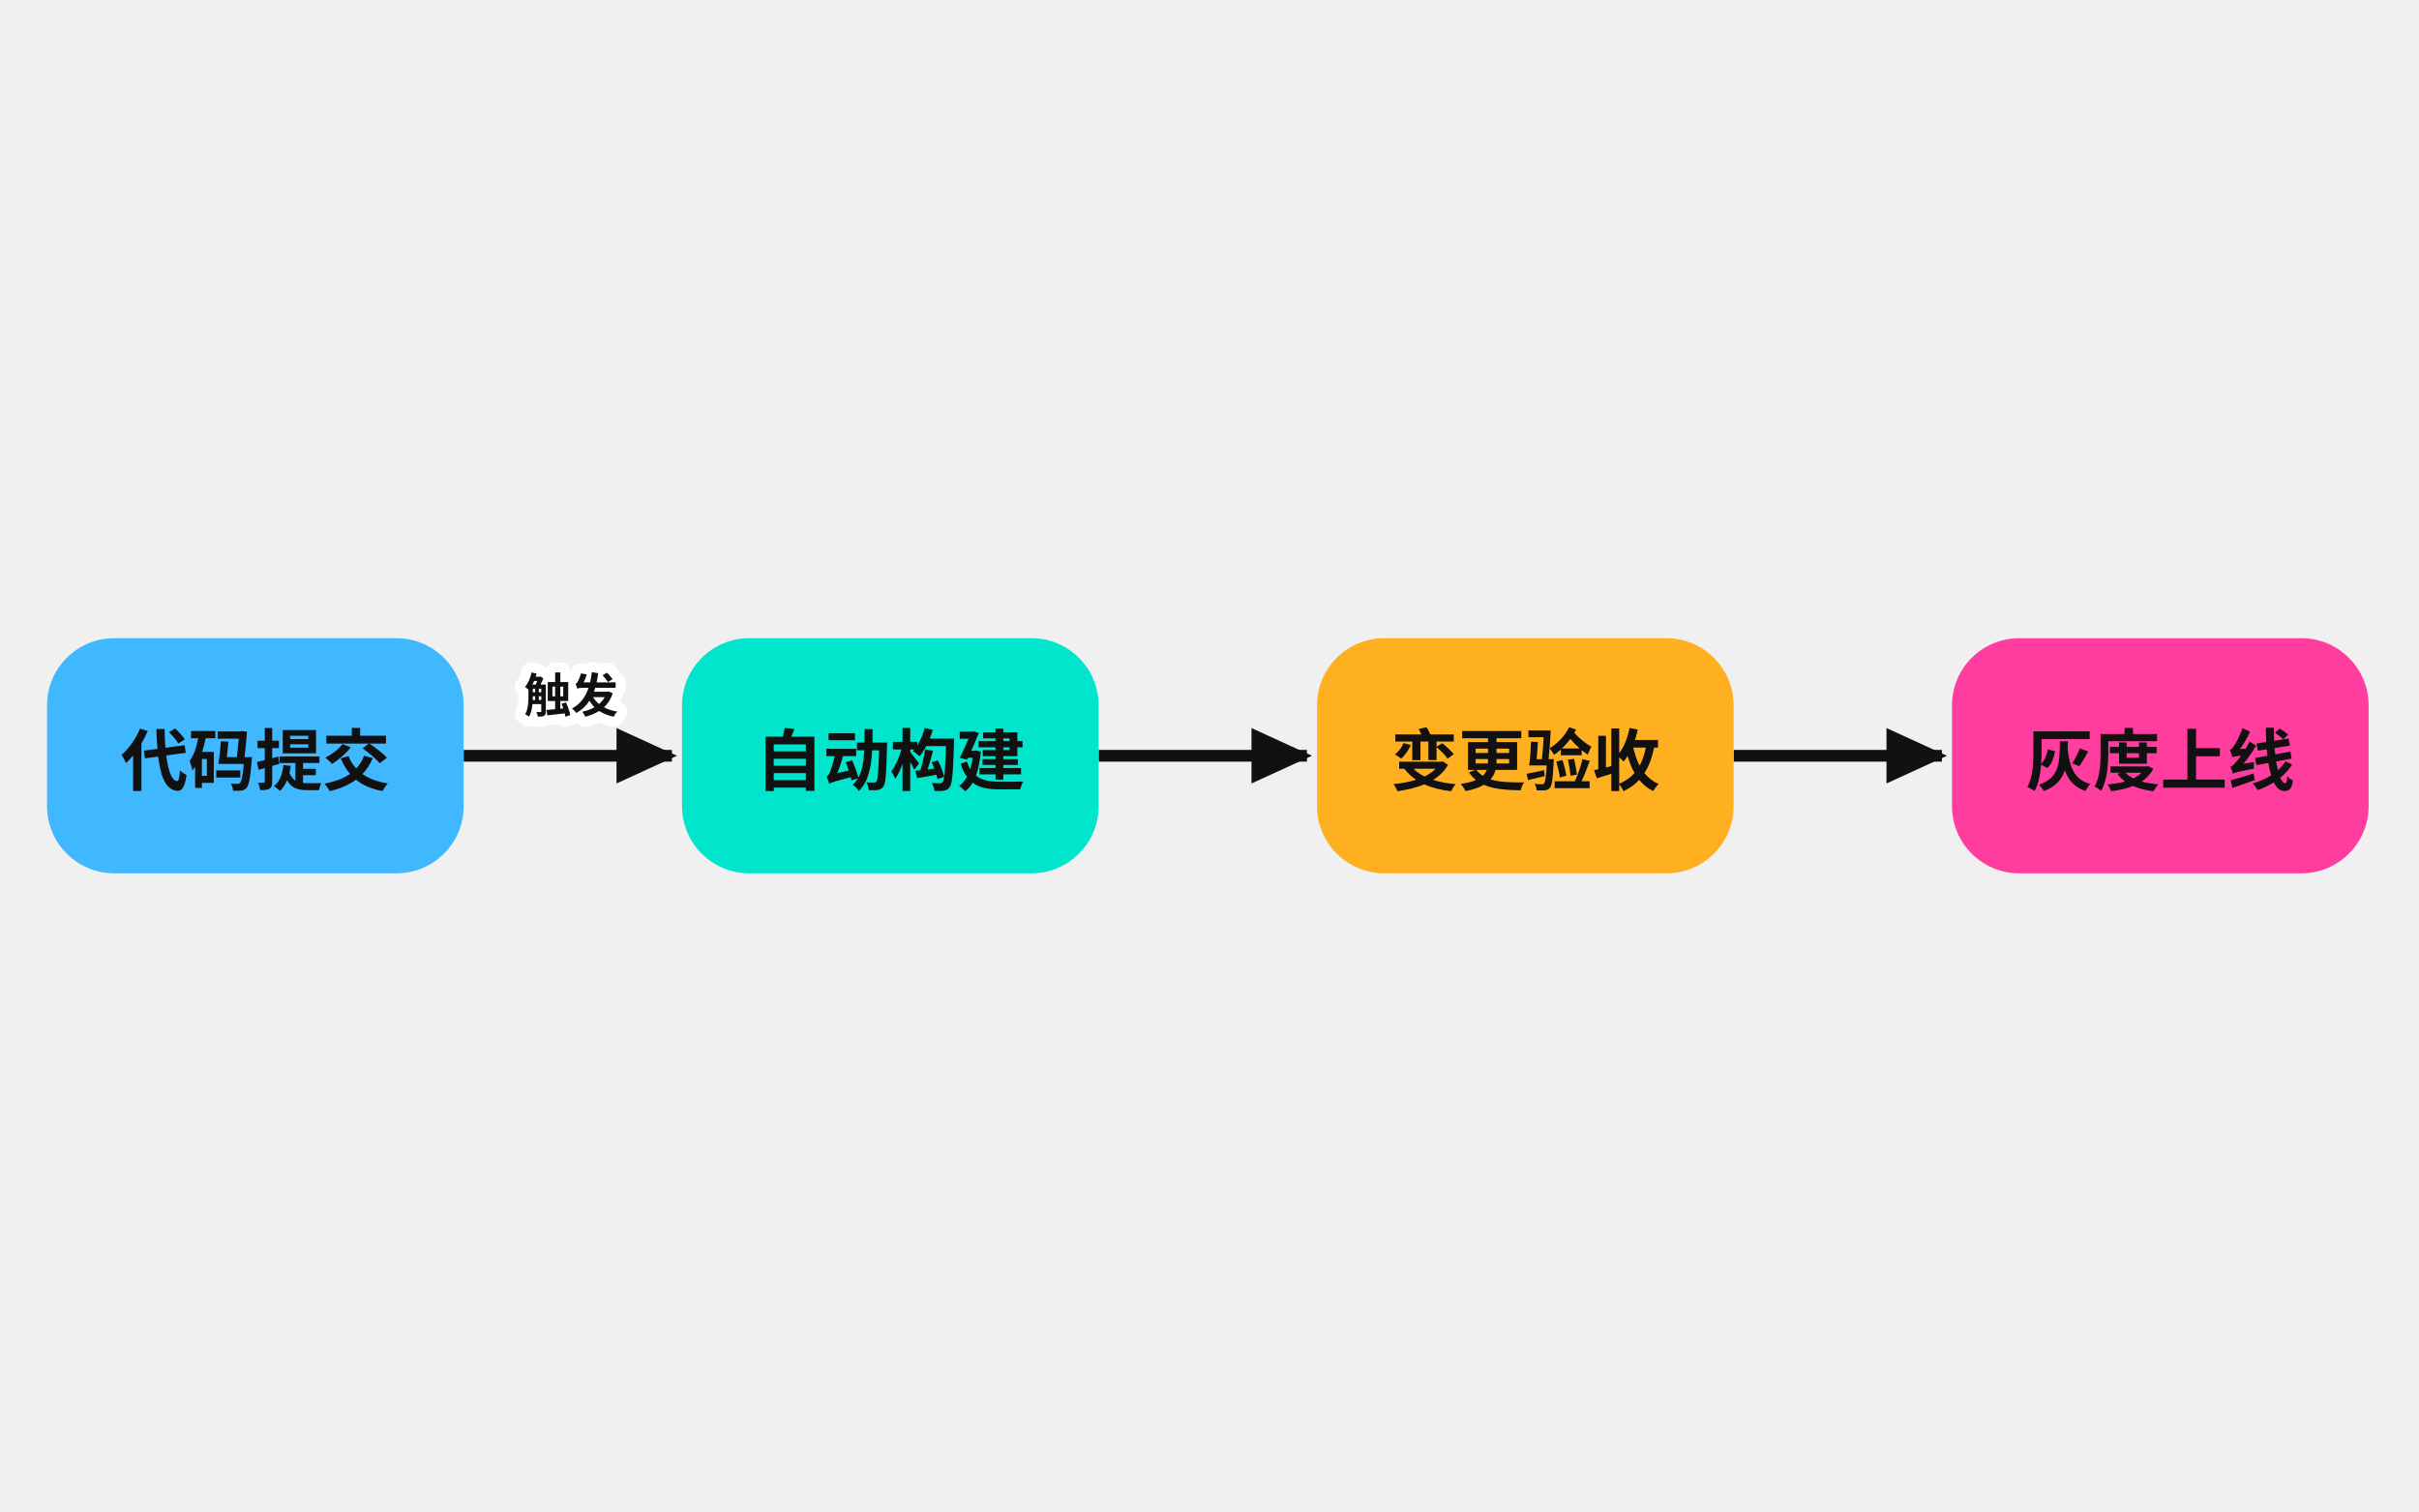
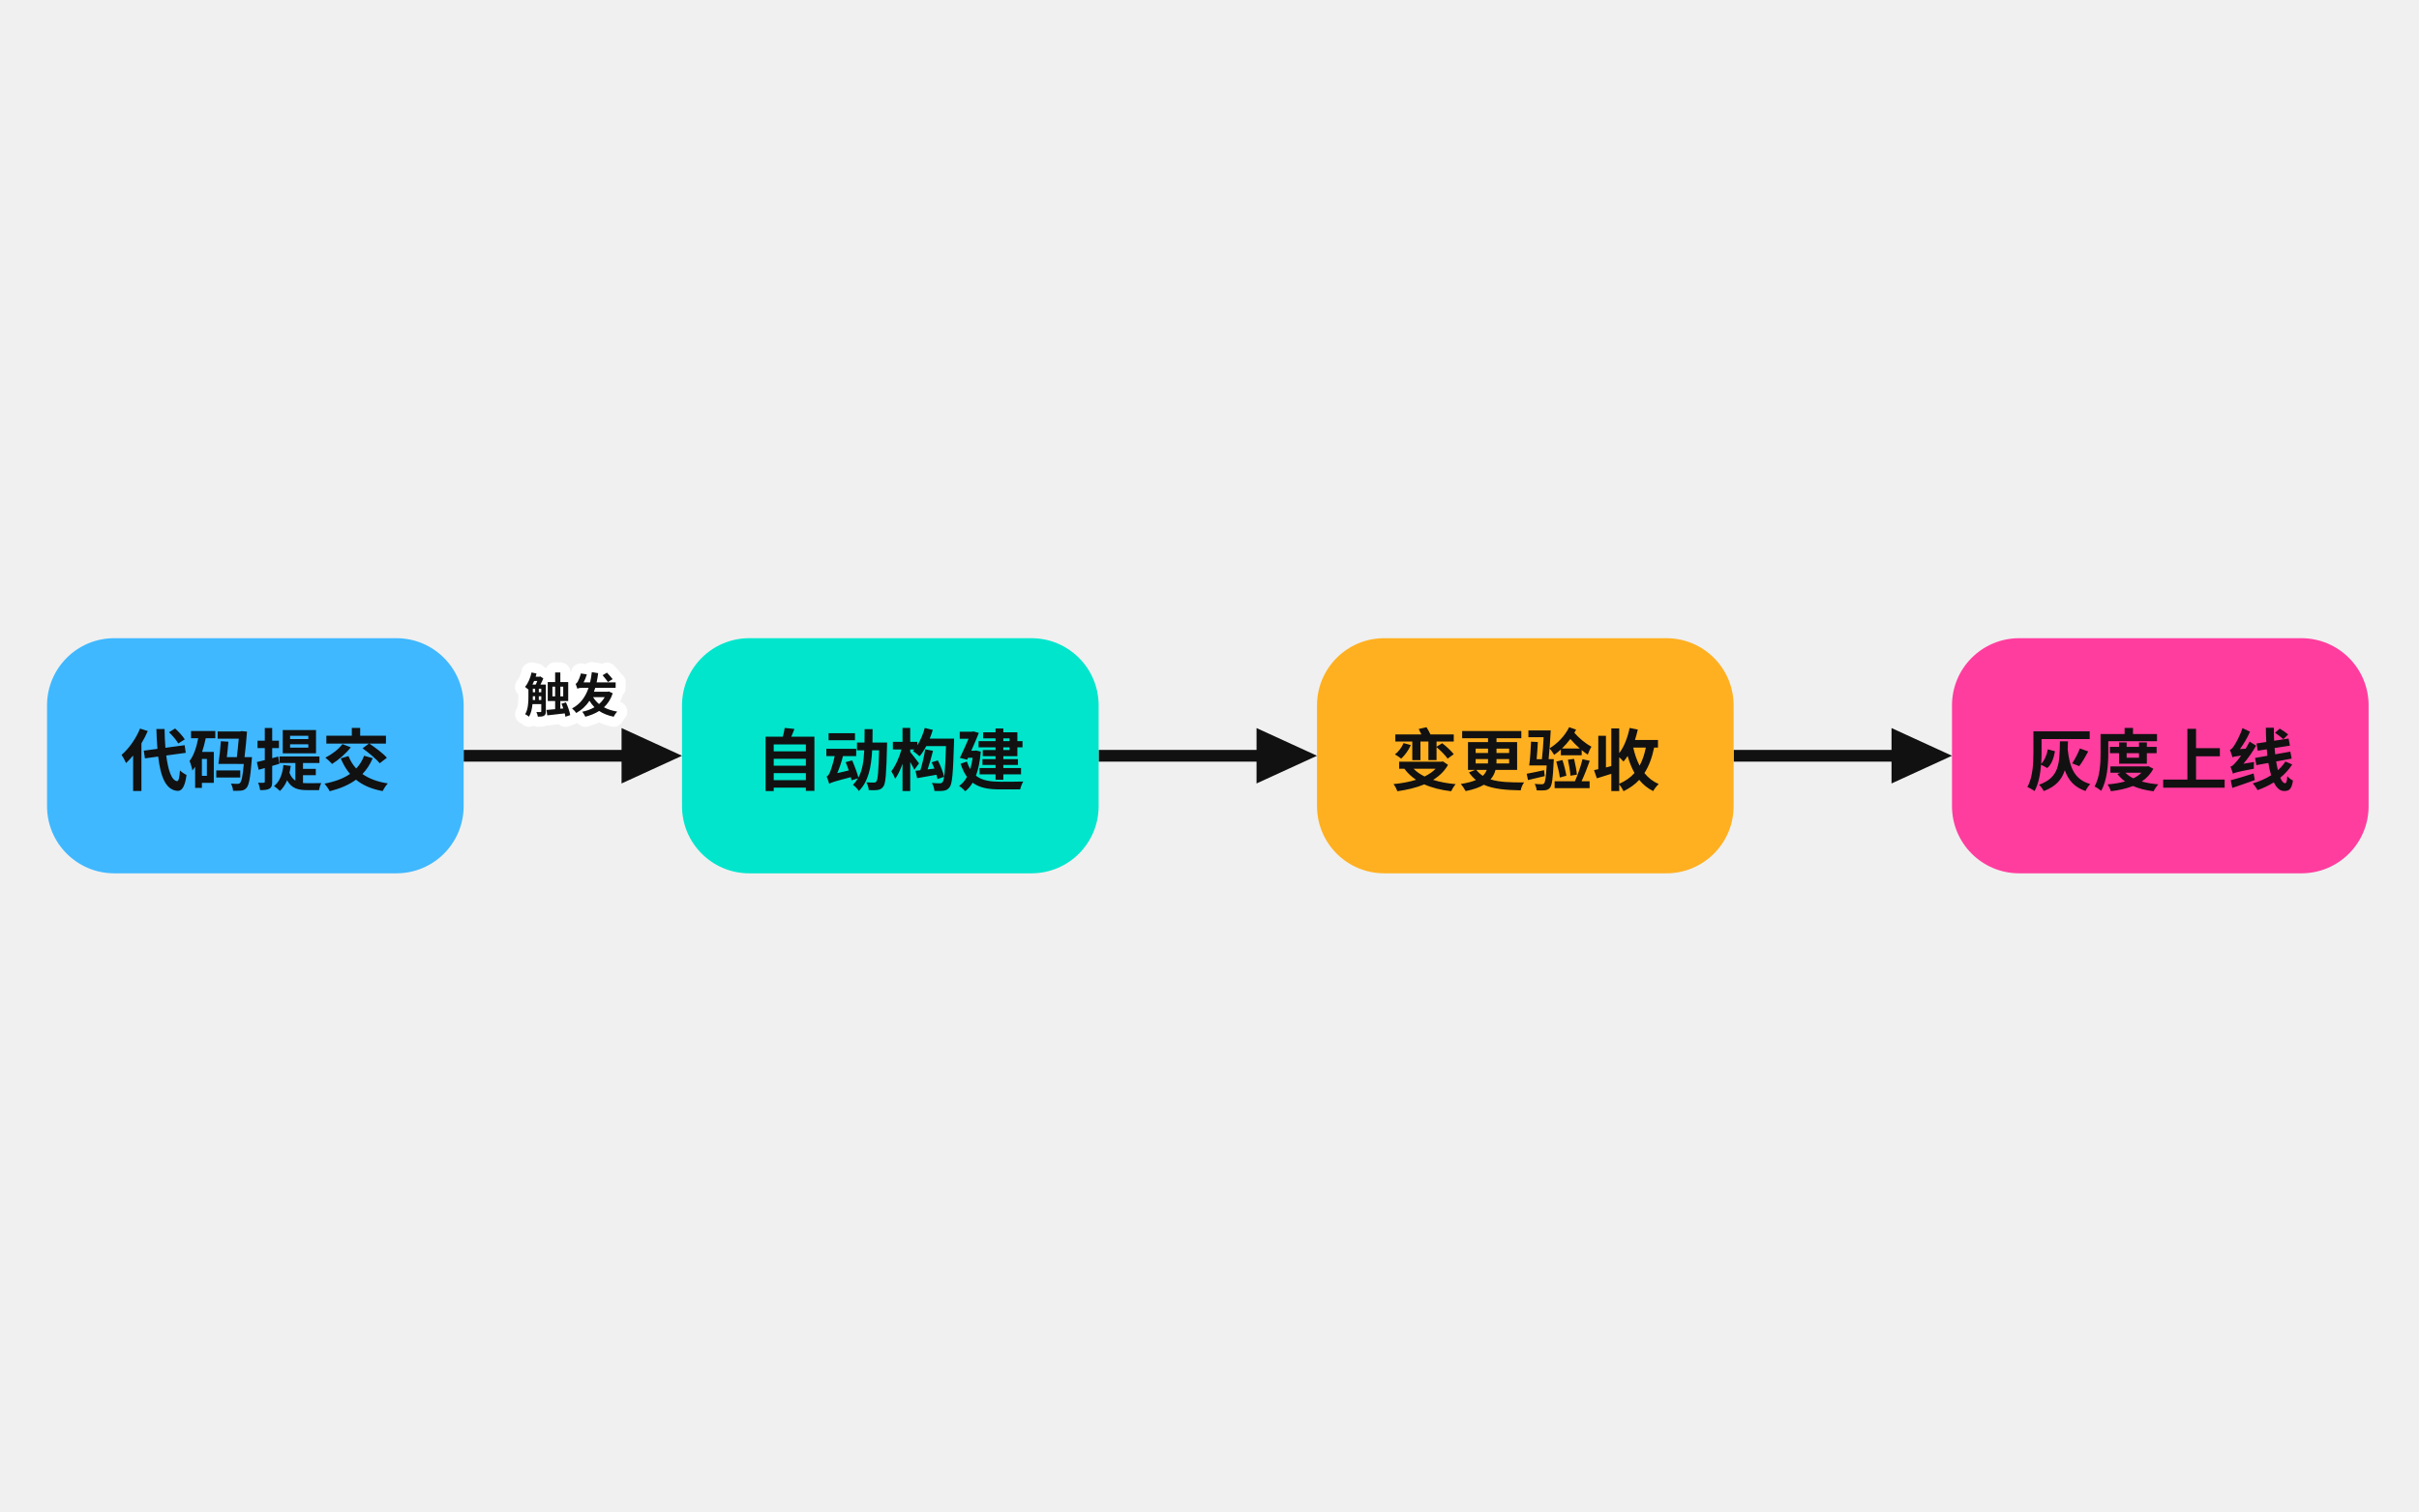
<svg xmlns="http://www.w3.org/2000/svg" viewBox="0 0 720 450" class="slide" role="img">
  <style>/* Diagram styles: white canvas, bright fills, bold labels, solid directional arrows. */
.slide { display: block; width: 100%; height: auto; background: #fff; font-family: "PingFang SC", -apple-system, BlinkMacSystemFont, "Helvetica Neue", "Microsoft YaHei", sans-serif; }
.slide text { dominant-baseline: central; text-anchor: middle; }
.slide-box-label { font-size: 20px; font-weight: 700; fill: #111; }
.slide-box--sm .slide-box-label { font-size: 9.5px; }
.slide-box-value { font-size: 13px; font-weight: 500; fill: #1d2125; }
.slide-box-label.is-muted, .slide-box-value.is-muted { fill: #5d6670; }
.slide-badge { font-size: 13px; font-weight: 800; }
.slide-group-title { font-size: 16px; font-weight: 700; fill: #111; }
.slide-arrow { fill: none; stroke: #111; stroke-width: 3.5; stroke-linejoin: round; }
.slide-arrow--sm { stroke-width: 1.6; }
.slide-arrow--blocked { stroke: #e0245e; stroke-dasharray: 9 7; }
+ /* 返回/响应（reply）用虚线：UML 交互图里同步调用是实线、返回是虚线；箭头形状（实心/开放）由 diagram.js 的 heads 决定。 */
+ .slide-arrow--reply { stroke-dasharray: 9 7; }
.slide-arrow-label { font-size: 14px; font-weight: 600; fill: #111; paint-order: stroke; stroke: #fff; stroke-width: 6px; stroke-linejoin: round; }
.slide-arrow-label--blocked { fill: #c41d4f; }
.slide-note { font-size: 13px; font-weight: 500; fill: #5d6670; }
.slide-note--warn { fill: #c41d4f; font-weight: 700; }
+ /* 生命线（时序风格）与结束短杠：压暗虚线，只做时间轴示意，不表示关系强度。 */
+ .slide-lifeline { fill: none; stroke: #111; stroke-width: 1.5; stroke-dasharray: 7 7; opacity: .35; }
+ .slide-lifeline-end { fill: none; stroke: #111; stroke-width: 1.5; opacity: .35; }
</style>
  <defs>
-     <marker id="diagram-1-head-flow" viewBox="0 0 12 12" refX="11" refY="6" markerWidth="18" markerHeight="18" orient="auto" markerUnits="userSpaceOnUse">
+     <marker id="diagram-1-head-flow" viewBox="0 0 12 12" refX="8" refY="6" markerWidth="18" markerHeight="18" orient="auto" markerUnits="userSpaceOnUse">
      <path d="M 0 0.5 L 12 6 L 0 11.5 z" fill="#111" />
    </marker>
-     <marker id="diagram-1-head-flow-sm" viewBox="0 0 12 12" refX="11" refY="6" markerWidth="9.9" markerHeight="9.9" orient="auto" markerUnits="userSpaceOnUse">
+     <marker id="diagram-1-head-flow-sm" viewBox="0 0 12 12" refX="8" refY="6" markerWidth="9.9" markerHeight="9.9" orient="auto" markerUnits="userSpaceOnUse">
      <path d="M 0 0.5 L 12 6 L 0 11.5 z" fill="#111" />
    </marker>
-     <marker id="diagram-1-head-blocked" viewBox="0 0 12 12" refX="11" refY="6" markerWidth="18" markerHeight="18" orient="auto" markerUnits="userSpaceOnUse">
+     <marker id="diagram-1-head-async" viewBox="0 0 12 12" refX="8" refY="6" markerWidth="18" markerHeight="18" orient="auto" markerUnits="userSpaceOnUse">
+       <path d="M 0.5 1 L 11.5 6 L 0.5 11" fill="none" stroke="#111" stroke-width="2" stroke-linejoin="round" stroke-linecap="round" />
+     </marker>
+     <marker id="diagram-1-head-async-sm" viewBox="0 0 12 12" refX="8" refY="6" markerWidth="9.9" markerHeight="9.9" orient="auto" markerUnits="userSpaceOnUse">
+       <path d="M 0.5 1 L 11.5 6 L 0.5 11" fill="none" stroke="#111" stroke-width="2" stroke-linejoin="round" stroke-linecap="round" />
+     </marker>
+     <marker id="diagram-1-head-reply" viewBox="0 0 12 12" refX="8" refY="6" markerWidth="18" markerHeight="18" orient="auto" markerUnits="userSpaceOnUse">
+       <path d="M 0.5 1 L 11.5 6 L 0.5 11" fill="none" stroke="#111" stroke-width="2" stroke-linejoin="round" stroke-linecap="round" />
+     </marker>
+     <marker id="diagram-1-head-reply-sm" viewBox="0 0 12 12" refX="8" refY="6" markerWidth="9.9" markerHeight="9.9" orient="auto" markerUnits="userSpaceOnUse">
+       <path d="M 0.5 1 L 11.5 6 L 0.5 11" fill="none" stroke="#111" stroke-width="2" stroke-linejoin="round" stroke-linecap="round" />
+     </marker>
+     <marker id="diagram-1-head-blocked" viewBox="0 0 12 12" refX="8" refY="6" markerWidth="18" markerHeight="18" orient="auto" markerUnits="userSpaceOnUse">
      <path d="M 0 0.5 L 12 6 L 0 11.5 z" fill="#e0245e" />
    </marker>
-     <marker id="diagram-1-head-blocked-sm" viewBox="0 0 12 12" refX="11" refY="6" markerWidth="9.9" markerHeight="9.9" orient="auto" markerUnits="userSpaceOnUse">
+     <marker id="diagram-1-head-blocked-sm" viewBox="0 0 12 12" refX="8" refY="6" markerWidth="9.9" markerHeight="9.9" orient="auto" markerUnits="userSpaceOnUse">
      <path d="M 0 0.5 L 12 6 L 0 11.5 z" fill="#e0245e" />
    </marker>
    <filter id="diagram-1-shadow" x="-20%" y="-20%" width="140%" height="140%">
      <feDropShadow dx="0" dy="2" stdDeviation="5" flood-color="#000" flood-opacity=".12" />
    </filter>
  </defs>
+   <g class="slide-lifelines" />
  <g class="slide-arrows">
-     <path d="M 138 225 L 200 225" class="slide-arrow slide-arrow--flow" marker-end="url(#diagram-1-head-flow)" />
-     <path d="M 327 225 L 389 225" class="slide-arrow slide-arrow--flow" marker-end="url(#diagram-1-head-flow)" />
-     <path d="M 516 225 L 578 225" class="slide-arrow slide-arrow--flow" marker-end="url(#diagram-1-head-flow)" />
+     <path d="M 138 225 L 197 225" class="slide-arrow slide-arrow--flow" marker-end="url(#diagram-1-head-flow)" />
+     <path d="M 327 225 L 386 225" class="slide-arrow slide-arrow--flow" marker-end="url(#diagram-1-head-flow)" />
+     <path d="M 516 225 L 575 225" class="slide-arrow slide-arrow--flow" marker-end="url(#diagram-1-head-flow)" />
  </g>
  <g class="slide-boxes">
    <g class="slide-box" data-id="commit" data-shape="rect">
      <rect x="14" y="190" width="124" height="70" rx="20" class="slide-shape" fill="#3fb8ff" stroke="none" stroke-width="3" />
      <text x="76" y="225" class="slide-box-label">
        <tspan x="76" dy="0em">代码提交</tspan>
      </text>
    </g>
    <g class="slide-box" data-id="build" data-shape="rect">
      <rect x="203" y="190" width="124" height="70" rx="20" class="slide-shape" fill="#00e5cc" stroke="none" stroke-width="3" />
      <text x="265" y="225" class="slide-box-label">
        <tspan x="265" dy="0em">自动构建</tspan>
      </text>
    </g>
    <g class="slide-box" data-id="accept" data-shape="rect">
      <rect x="392" y="190" width="124" height="70" rx="20" class="slide-shape" fill="#ffb020" stroke="none" stroke-width="3" />
      <text x="454" y="225" class="slide-box-label">
        <tspan x="454" dy="0em">变更验收</tspan>
      </text>
    </g>
    <g class="slide-box" data-id="release" data-shape="rect">
      <rect x="581" y="190" width="124" height="70" rx="20" class="slide-shape" fill="#ff3d9e" stroke="none" stroke-width="3" />
      <text x="643" y="225" class="slide-box-label">
        <tspan x="643" dy="0em">灰度上线</tspan>
      </text>
    </g>
  </g>
  <g class="slide-arrow-labels">
    <text x="170" y="206" class="slide-arrow-label slide-arrow-label--flow">
      <tspan x="170" dy="0em">触发</tspan>
    </text>
  </g>
</svg>
